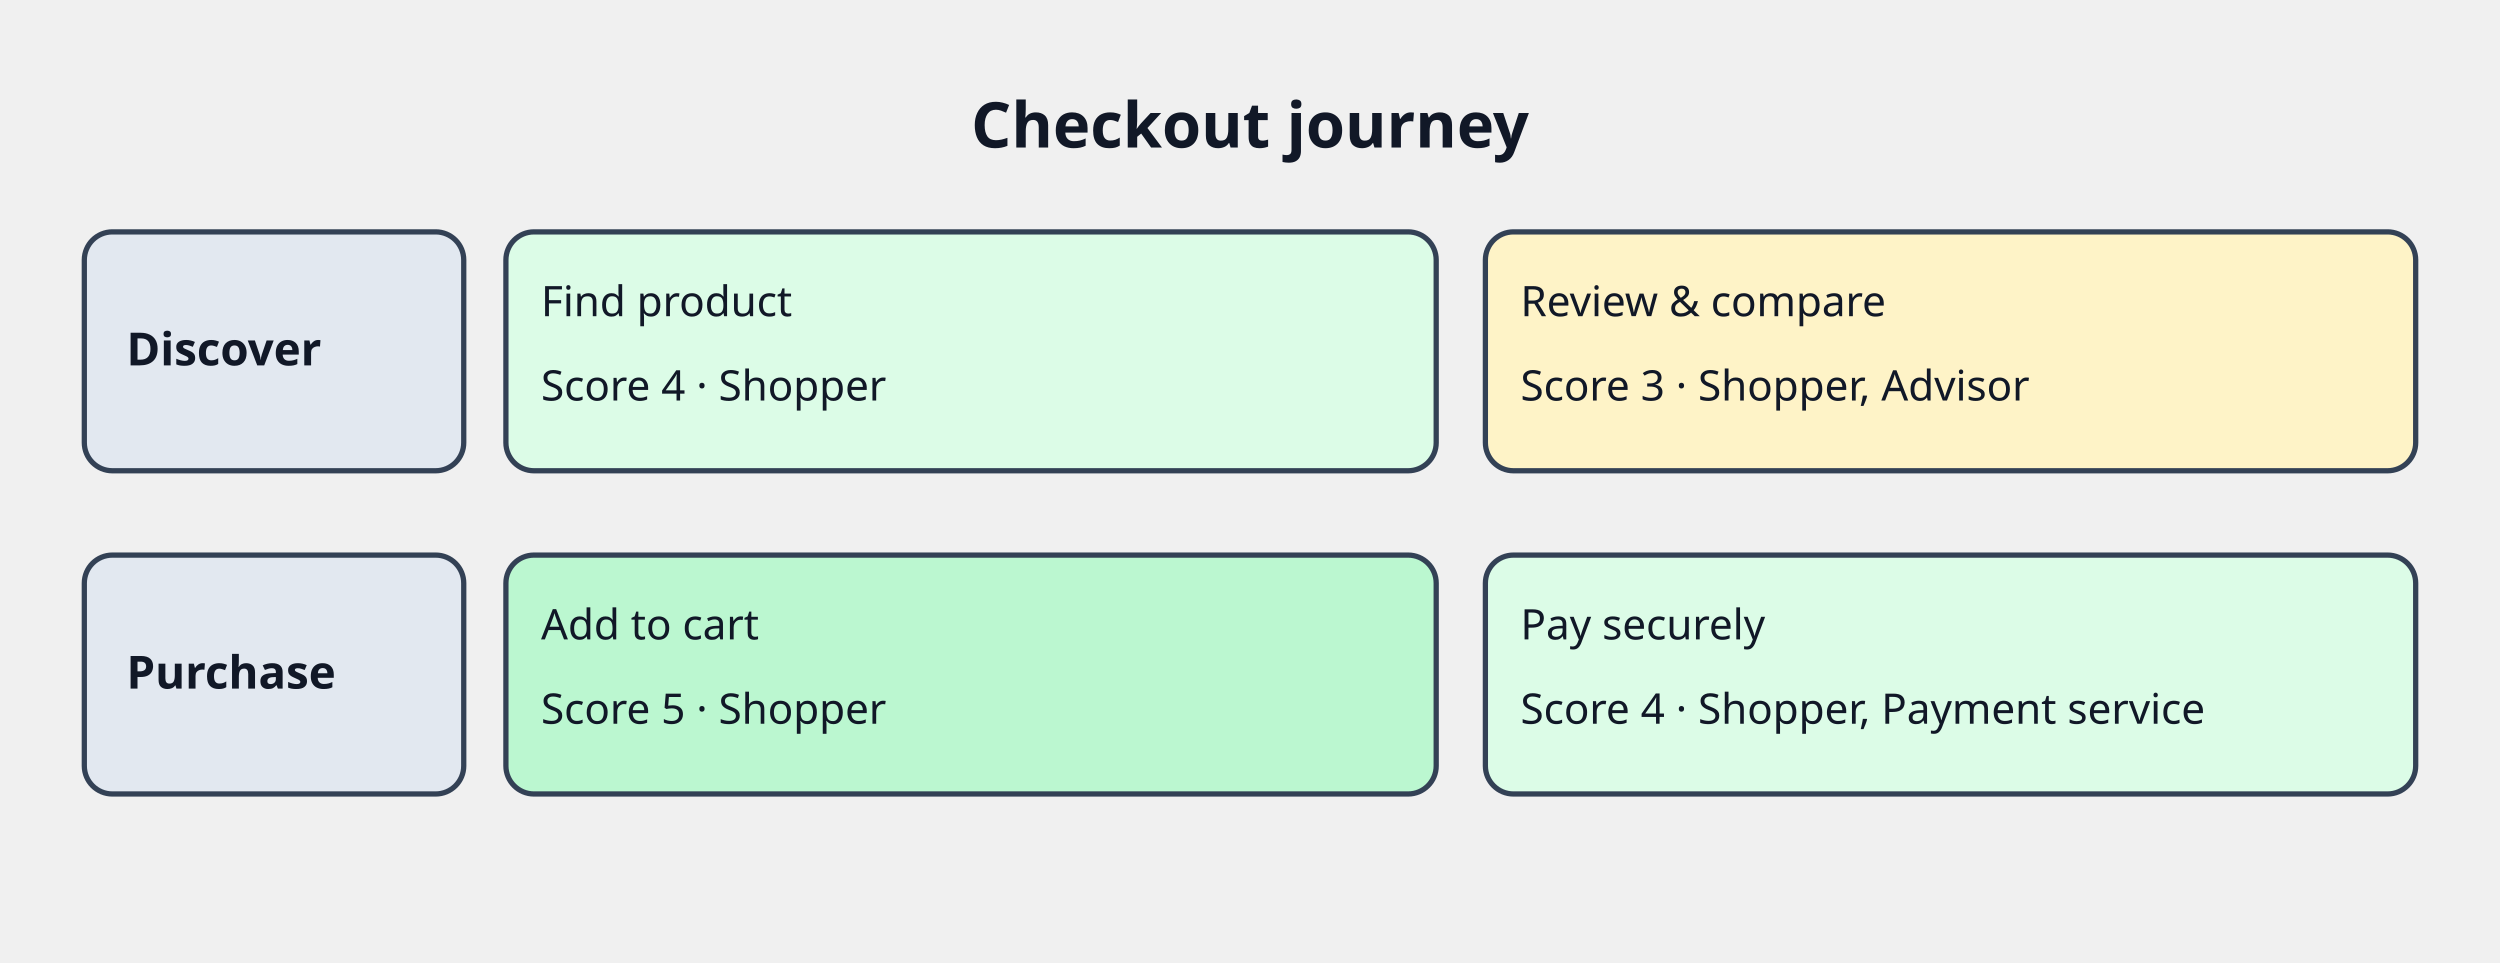
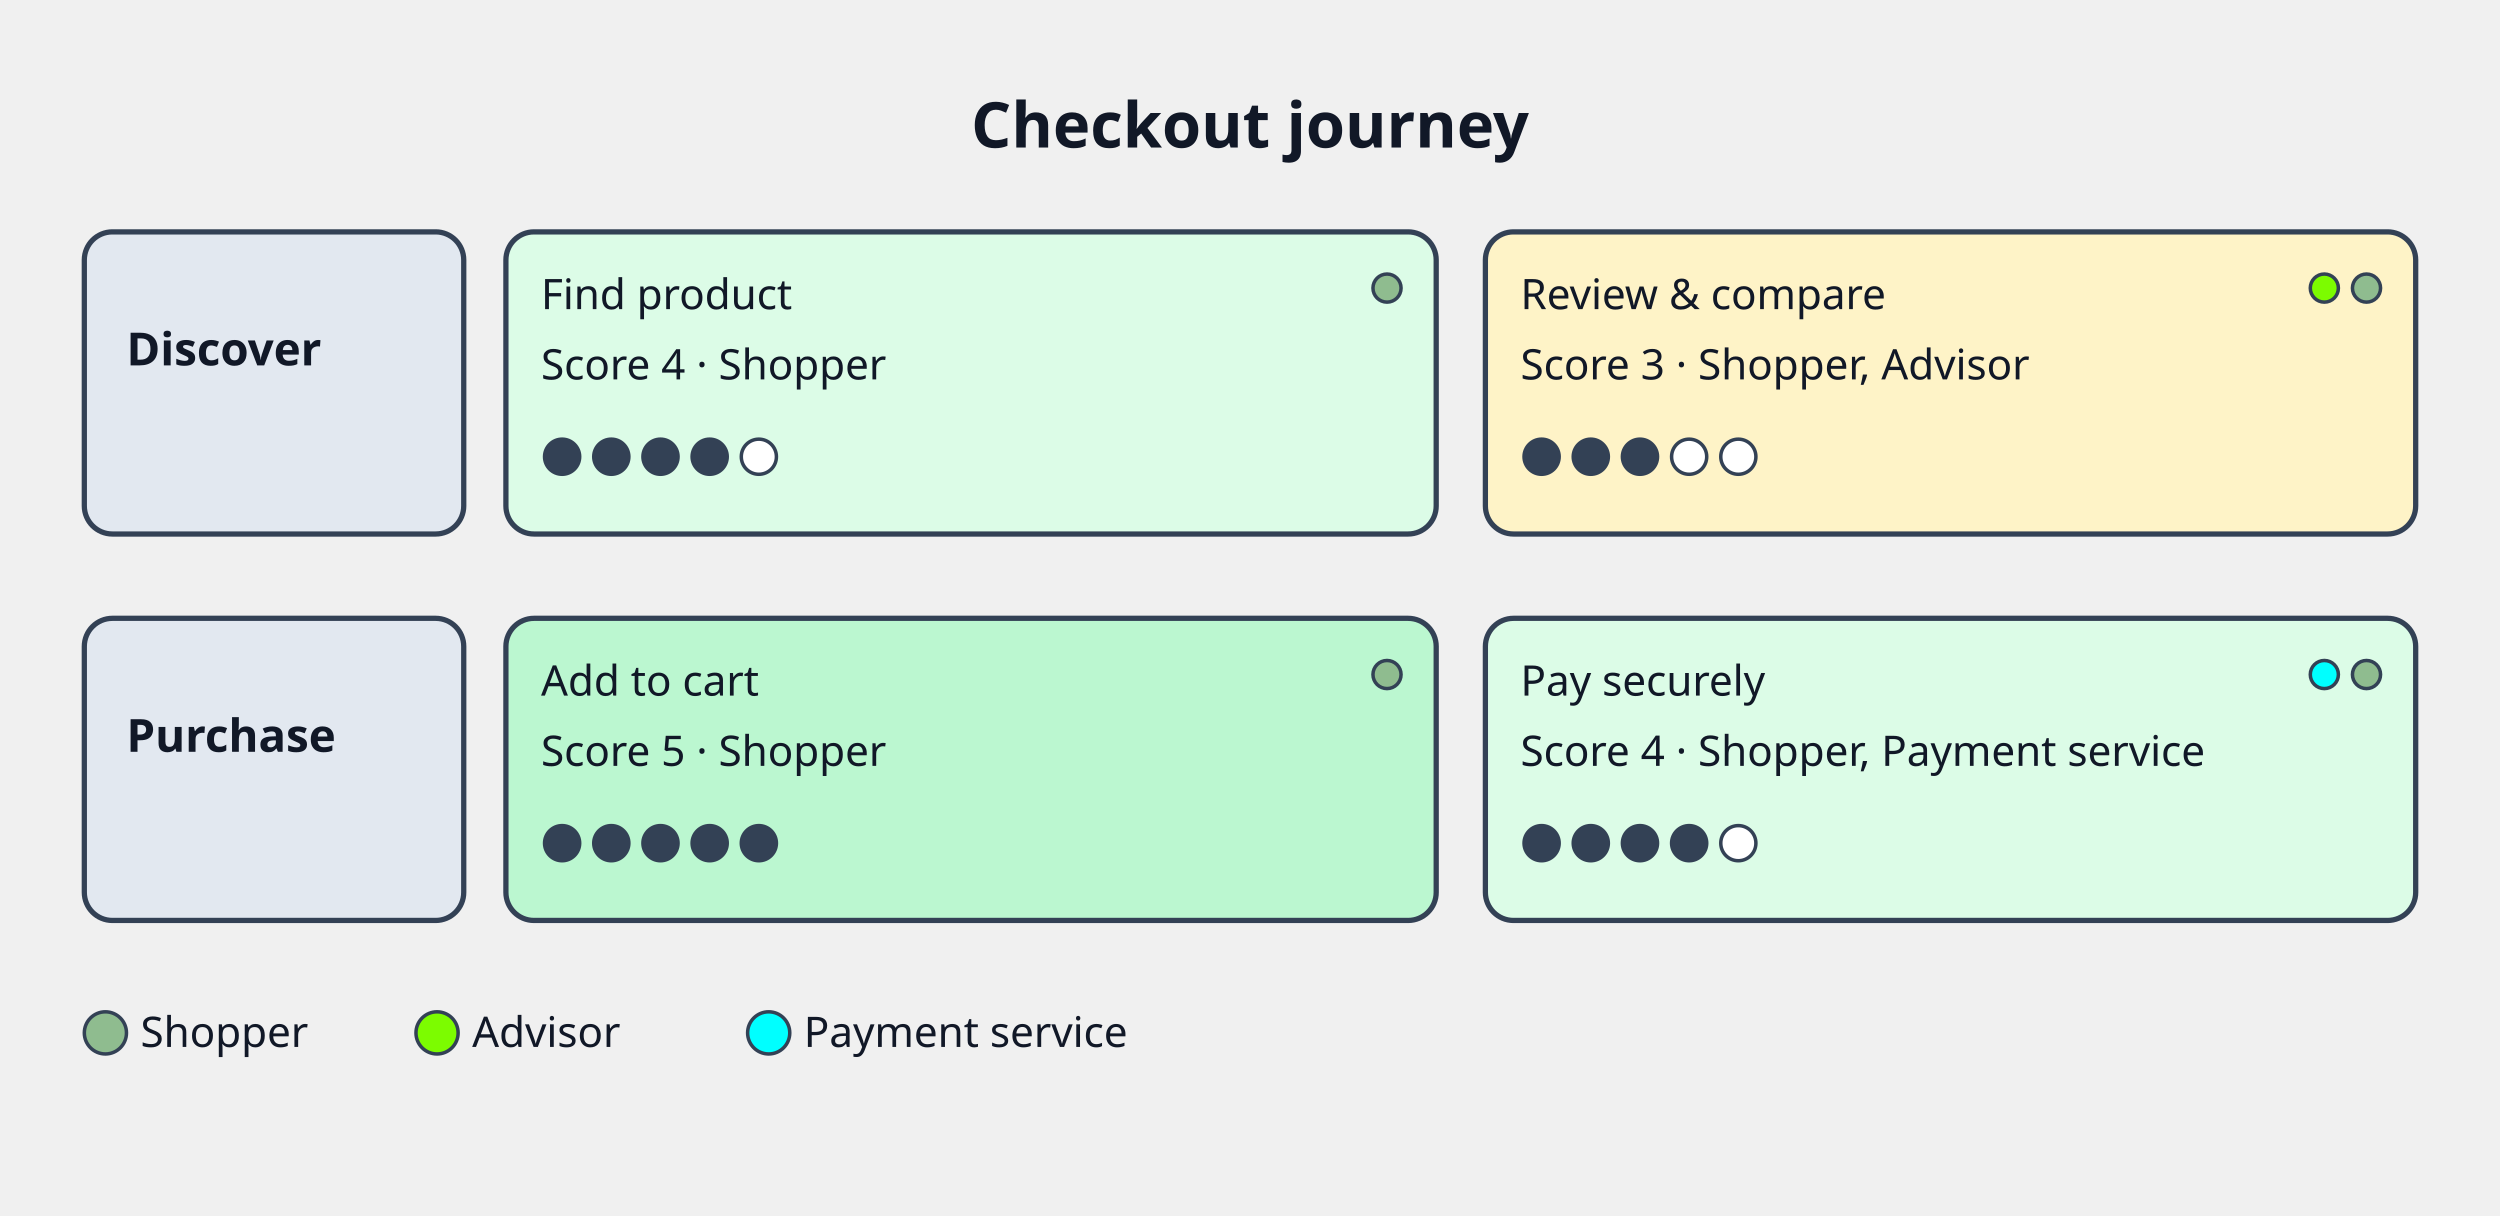
- <svg xmlns="http://www.w3.org/2000/svg" width="711.6" height="274" viewBox="0 0 711.6 274" role="img">
+ <svg xmlns="http://www.w3.org/2000/svg" width="711.6" height="346" viewBox="0 0 711.6 346" role="img">
  <text x="355.8" y="42" text-anchor="middle" font-family="sans-serif" font-size="18" font-weight="600" fill="#111827">Checkout journey</text>
-   <rect x="24" y="66" width="108" height="68" rx="8" fill="#e2e8f0" stroke="#334155" stroke-width="1.5" />
+   <rect x="24" y="66" width="108" height="86" rx="8" fill="#e2e8f0" stroke="#334155" stroke-width="1.5" />
  <text x="36" y="104" text-anchor="start" font-family="sans-serif" font-size="13" font-weight="600" fill="#111827">Discover</text>
-   <rect x="144" y="66" width="264.8" height="68" rx="8" fill="#dcfce7" stroke="#334155" stroke-width="1.5" />
-   <text x="154" y="90" text-anchor="start" font-family="sans-serif" font-size="12" font-weight="400" fill="#111827">Find product</text>
-   <text x="154" y="114" text-anchor="start" font-family="sans-serif" font-size="12" font-weight="400" fill="#111827">Score 4 · Shopper</text>
-   <rect x="422.8" y="66" width="264.8" height="68" rx="8" fill="#fef3c7" stroke="#334155" stroke-width="1.5" />
-   <text x="432.8" y="90" text-anchor="start" font-family="sans-serif" font-size="12" font-weight="400" fill="#111827">Review &amp; compare</text>
-   <text x="432.8" y="114" text-anchor="start" font-family="sans-serif" font-size="12" font-weight="400" fill="#111827">Score 3 · Shopper, Advisor</text>
-   <rect x="24" y="158" width="108" height="68" rx="8" fill="#e2e8f0" stroke="#334155" stroke-width="1.5" />
-   <text x="36" y="196" text-anchor="start" font-family="sans-serif" font-size="13" font-weight="600" fill="#111827">Purchase</text>
-   <rect x="144" y="158" width="264.8" height="68" rx="8" fill="#bbf7d0" stroke="#334155" stroke-width="1.5" />
-   <text x="154" y="182" text-anchor="start" font-family="sans-serif" font-size="12" font-weight="400" fill="#111827">Add to cart</text>
-   <text x="154" y="206" text-anchor="start" font-family="sans-serif" font-size="12" font-weight="400" fill="#111827">Score 5 · Shopper</text>
-   <rect x="422.8" y="158" width="264.8" height="68" rx="8" fill="#dcfce7" stroke="#334155" stroke-width="1.5" />
-   <text x="432.8" y="182" text-anchor="start" font-family="sans-serif" font-size="12" font-weight="400" fill="#111827">Pay securely</text>
-   <text x="432.8" y="206" text-anchor="start" font-family="sans-serif" font-size="12" font-weight="400" fill="#111827">Score 4 · Shopper, Payment service</text>
+   <rect x="144" y="66" width="264.8" height="86" rx="8" fill="#dcfce7" stroke="#334155" stroke-width="1.5" />
+   <text x="154" y="88" text-anchor="start" font-family="sans-serif" font-size="12" font-weight="400" fill="#111827">Find product</text>
+   <text x="154" y="108" text-anchor="start" font-family="sans-serif" font-size="12" font-weight="400" fill="#111827">Score 4 · Shopper</text>
+   <ellipse cx="160" cy="130" rx="5" ry="5" fill="#334155" fill-opacity="1" stroke="#334155" stroke-width="1" />
+   <ellipse cx="174" cy="130" rx="5" ry="5" fill="#334155" fill-opacity="1" stroke="#334155" stroke-width="1" />
+   <ellipse cx="188" cy="130" rx="5" ry="5" fill="#334155" fill-opacity="1" stroke="#334155" stroke-width="1" />
+   <ellipse cx="202" cy="130" rx="5" ry="5" fill="#334155" fill-opacity="1" stroke="#334155" stroke-width="1" />
+   <ellipse cx="216" cy="130" rx="5" ry="5" fill="#ffffff" fill-opacity="1" stroke="#334155" stroke-width="1" />
+   <ellipse cx="394.8" cy="82" rx="4" ry="4" fill="#8FBC8F" fill-opacity="1" stroke="#334155" stroke-width="1" />
+   <rect x="422.8" y="66" width="264.8" height="86" rx="8" fill="#fef3c7" stroke="#334155" stroke-width="1.5" />
+   <text x="432.8" y="88" text-anchor="start" font-family="sans-serif" font-size="12" font-weight="400" fill="#111827">Review &amp; compare</text>
+   <text x="432.8" y="108" text-anchor="start" font-family="sans-serif" font-size="12" font-weight="400" fill="#111827">Score 3 · Shopper, Advisor</text>
+   <ellipse cx="438.8" cy="130" rx="5" ry="5" fill="#334155" fill-opacity="1" stroke="#334155" stroke-width="1" />
+   <ellipse cx="452.8" cy="130" rx="5" ry="5" fill="#334155" fill-opacity="1" stroke="#334155" stroke-width="1" />
+   <ellipse cx="466.8" cy="130" rx="5" ry="5" fill="#334155" fill-opacity="1" stroke="#334155" stroke-width="1" />
+   <ellipse cx="480.8" cy="130" rx="5" ry="5" fill="#ffffff" fill-opacity="1" stroke="#334155" stroke-width="1" />
+   <ellipse cx="494.8" cy="130" rx="5" ry="5" fill="#ffffff" fill-opacity="1" stroke="#334155" stroke-width="1" />
+   <ellipse cx="673.6" cy="82" rx="4" ry="4" fill="#8FBC8F" fill-opacity="1" stroke="#334155" stroke-width="1" />
+   <ellipse cx="661.6" cy="82" rx="4" ry="4" fill="#7CFC00" fill-opacity="1" stroke="#334155" stroke-width="1" />
+   <rect x="24" y="176" width="108" height="86" rx="8" fill="#e2e8f0" stroke="#334155" stroke-width="1.5" />
+   <text x="36" y="214" text-anchor="start" font-family="sans-serif" font-size="13" font-weight="600" fill="#111827">Purchase</text>
+   <rect x="144" y="176" width="264.8" height="86" rx="8" fill="#bbf7d0" stroke="#334155" stroke-width="1.5" />
+   <text x="154" y="198" text-anchor="start" font-family="sans-serif" font-size="12" font-weight="400" fill="#111827">Add to cart</text>
+   <text x="154" y="218" text-anchor="start" font-family="sans-serif" font-size="12" font-weight="400" fill="#111827">Score 5 · Shopper</text>
+   <ellipse cx="160" cy="240" rx="5" ry="5" fill="#334155" fill-opacity="1" stroke="#334155" stroke-width="1" />
+   <ellipse cx="174" cy="240" rx="5" ry="5" fill="#334155" fill-opacity="1" stroke="#334155" stroke-width="1" />
+   <ellipse cx="188" cy="240" rx="5" ry="5" fill="#334155" fill-opacity="1" stroke="#334155" stroke-width="1" />
+   <ellipse cx="202" cy="240" rx="5" ry="5" fill="#334155" fill-opacity="1" stroke="#334155" stroke-width="1" />
+   <ellipse cx="216" cy="240" rx="5" ry="5" fill="#334155" fill-opacity="1" stroke="#334155" stroke-width="1" />
+   <ellipse cx="394.8" cy="192" rx="4" ry="4" fill="#8FBC8F" fill-opacity="1" stroke="#334155" stroke-width="1" />
+   <rect x="422.8" y="176" width="264.8" height="86" rx="8" fill="#dcfce7" stroke="#334155" stroke-width="1.5" />
+   <text x="432.8" y="198" text-anchor="start" font-family="sans-serif" font-size="12" font-weight="400" fill="#111827">Pay securely</text>
+   <text x="432.8" y="218" text-anchor="start" font-family="sans-serif" font-size="12" font-weight="400" fill="#111827">Score 4 · Shopper, Payment service</text>
+   <ellipse cx="438.8" cy="240" rx="5" ry="5" fill="#334155" fill-opacity="1" stroke="#334155" stroke-width="1" />
+   <ellipse cx="452.8" cy="240" rx="5" ry="5" fill="#334155" fill-opacity="1" stroke="#334155" stroke-width="1" />
+   <ellipse cx="466.8" cy="240" rx="5" ry="5" fill="#334155" fill-opacity="1" stroke="#334155" stroke-width="1" />
+   <ellipse cx="480.8" cy="240" rx="5" ry="5" fill="#334155" fill-opacity="1" stroke="#334155" stroke-width="1" />
+   <ellipse cx="494.8" cy="240" rx="5" ry="5" fill="#ffffff" fill-opacity="1" stroke="#334155" stroke-width="1" />
+   <ellipse cx="673.6" cy="192" rx="4" ry="4" fill="#8FBC8F" fill-opacity="1" stroke="#334155" stroke-width="1" />
+   <ellipse cx="661.6" cy="192" rx="4" ry="4" fill="#00FFFF" fill-opacity="1" stroke="#334155" stroke-width="1" />
+   <ellipse cx="30" cy="294" rx="6" ry="6" fill="#8FBC8F" fill-opacity="1" stroke="#334155" stroke-width="1" />
+   <text x="40" y="298" text-anchor="start" font-family="sans-serif" font-size="12" font-weight="400" fill="#111827">Shopper</text>
+   <ellipse cx="124.4" cy="294" rx="6" ry="6" fill="#7CFC00" fill-opacity="1" stroke="#334155" stroke-width="1" />
+   <text x="134.4" y="298" text-anchor="start" font-family="sans-serif" font-size="12" font-weight="400" fill="#111827">Advisor</text>
+   <ellipse cx="218.8" cy="294" rx="6" ry="6" fill="#00FFFF" fill-opacity="1" stroke="#334155" stroke-width="1" />
+   <text x="228.8" y="298" text-anchor="start" font-family="sans-serif" font-size="12" font-weight="400" fill="#111827">Payment service</text>
</svg>
